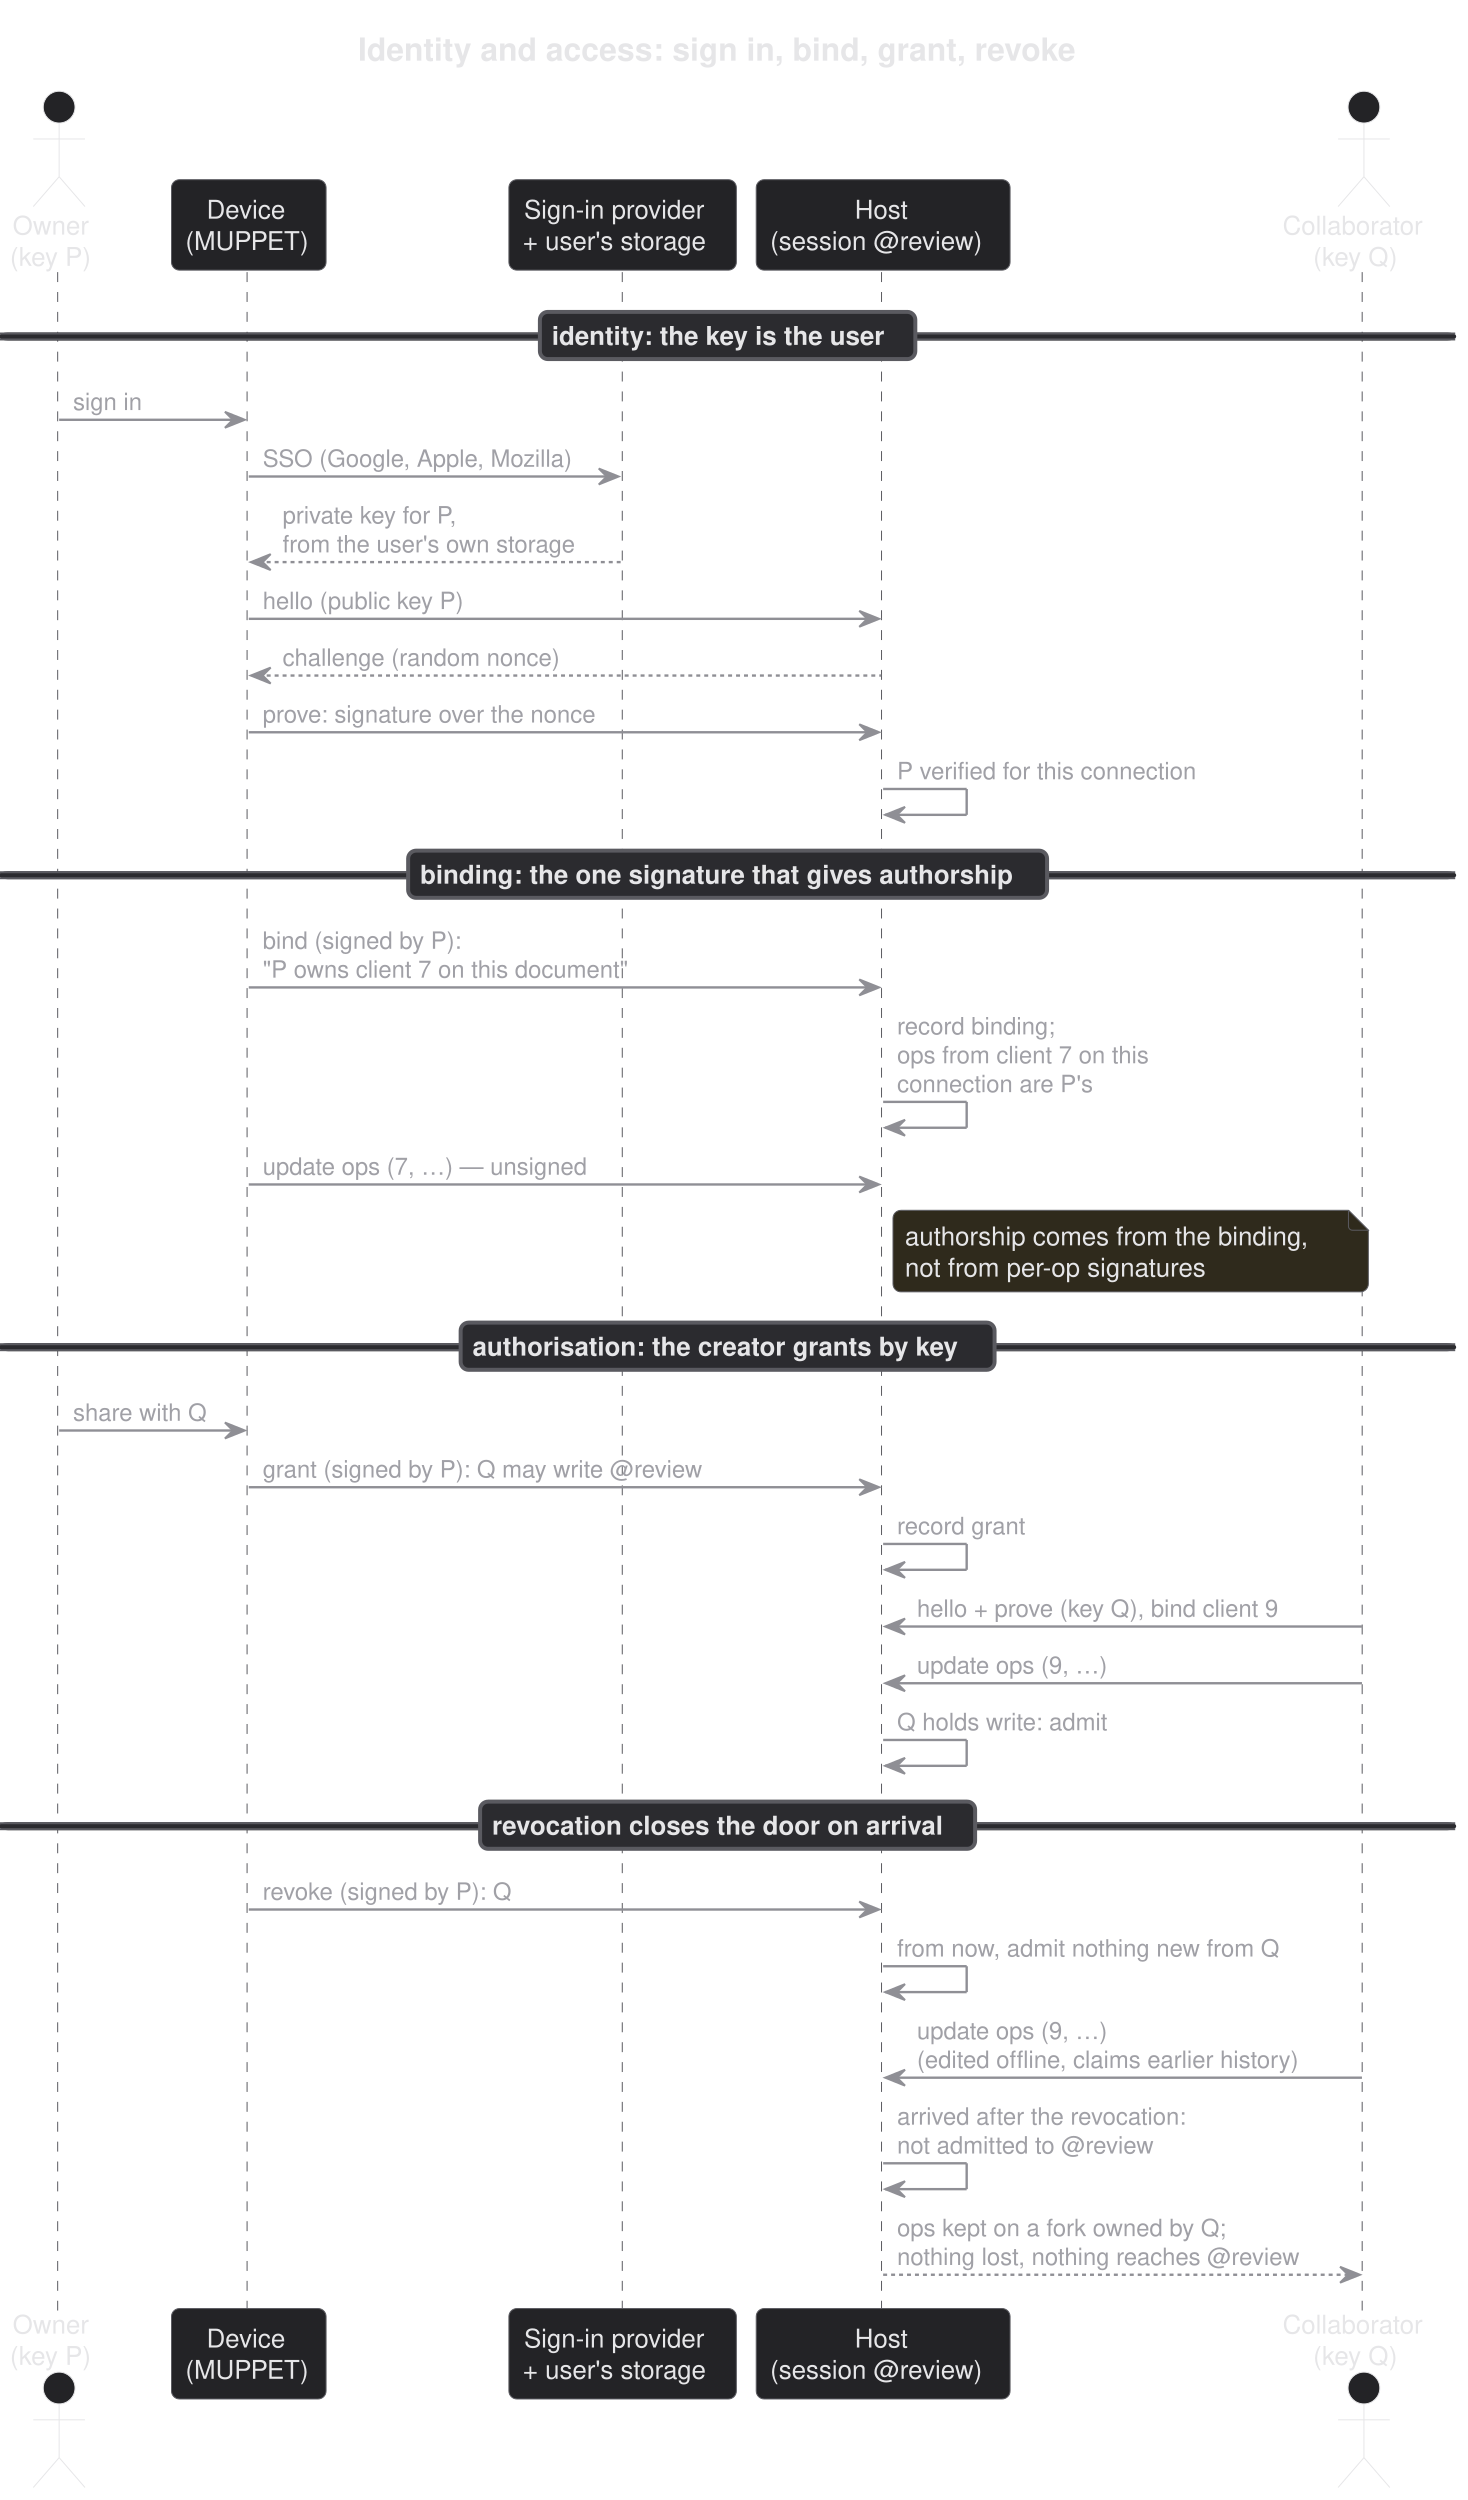
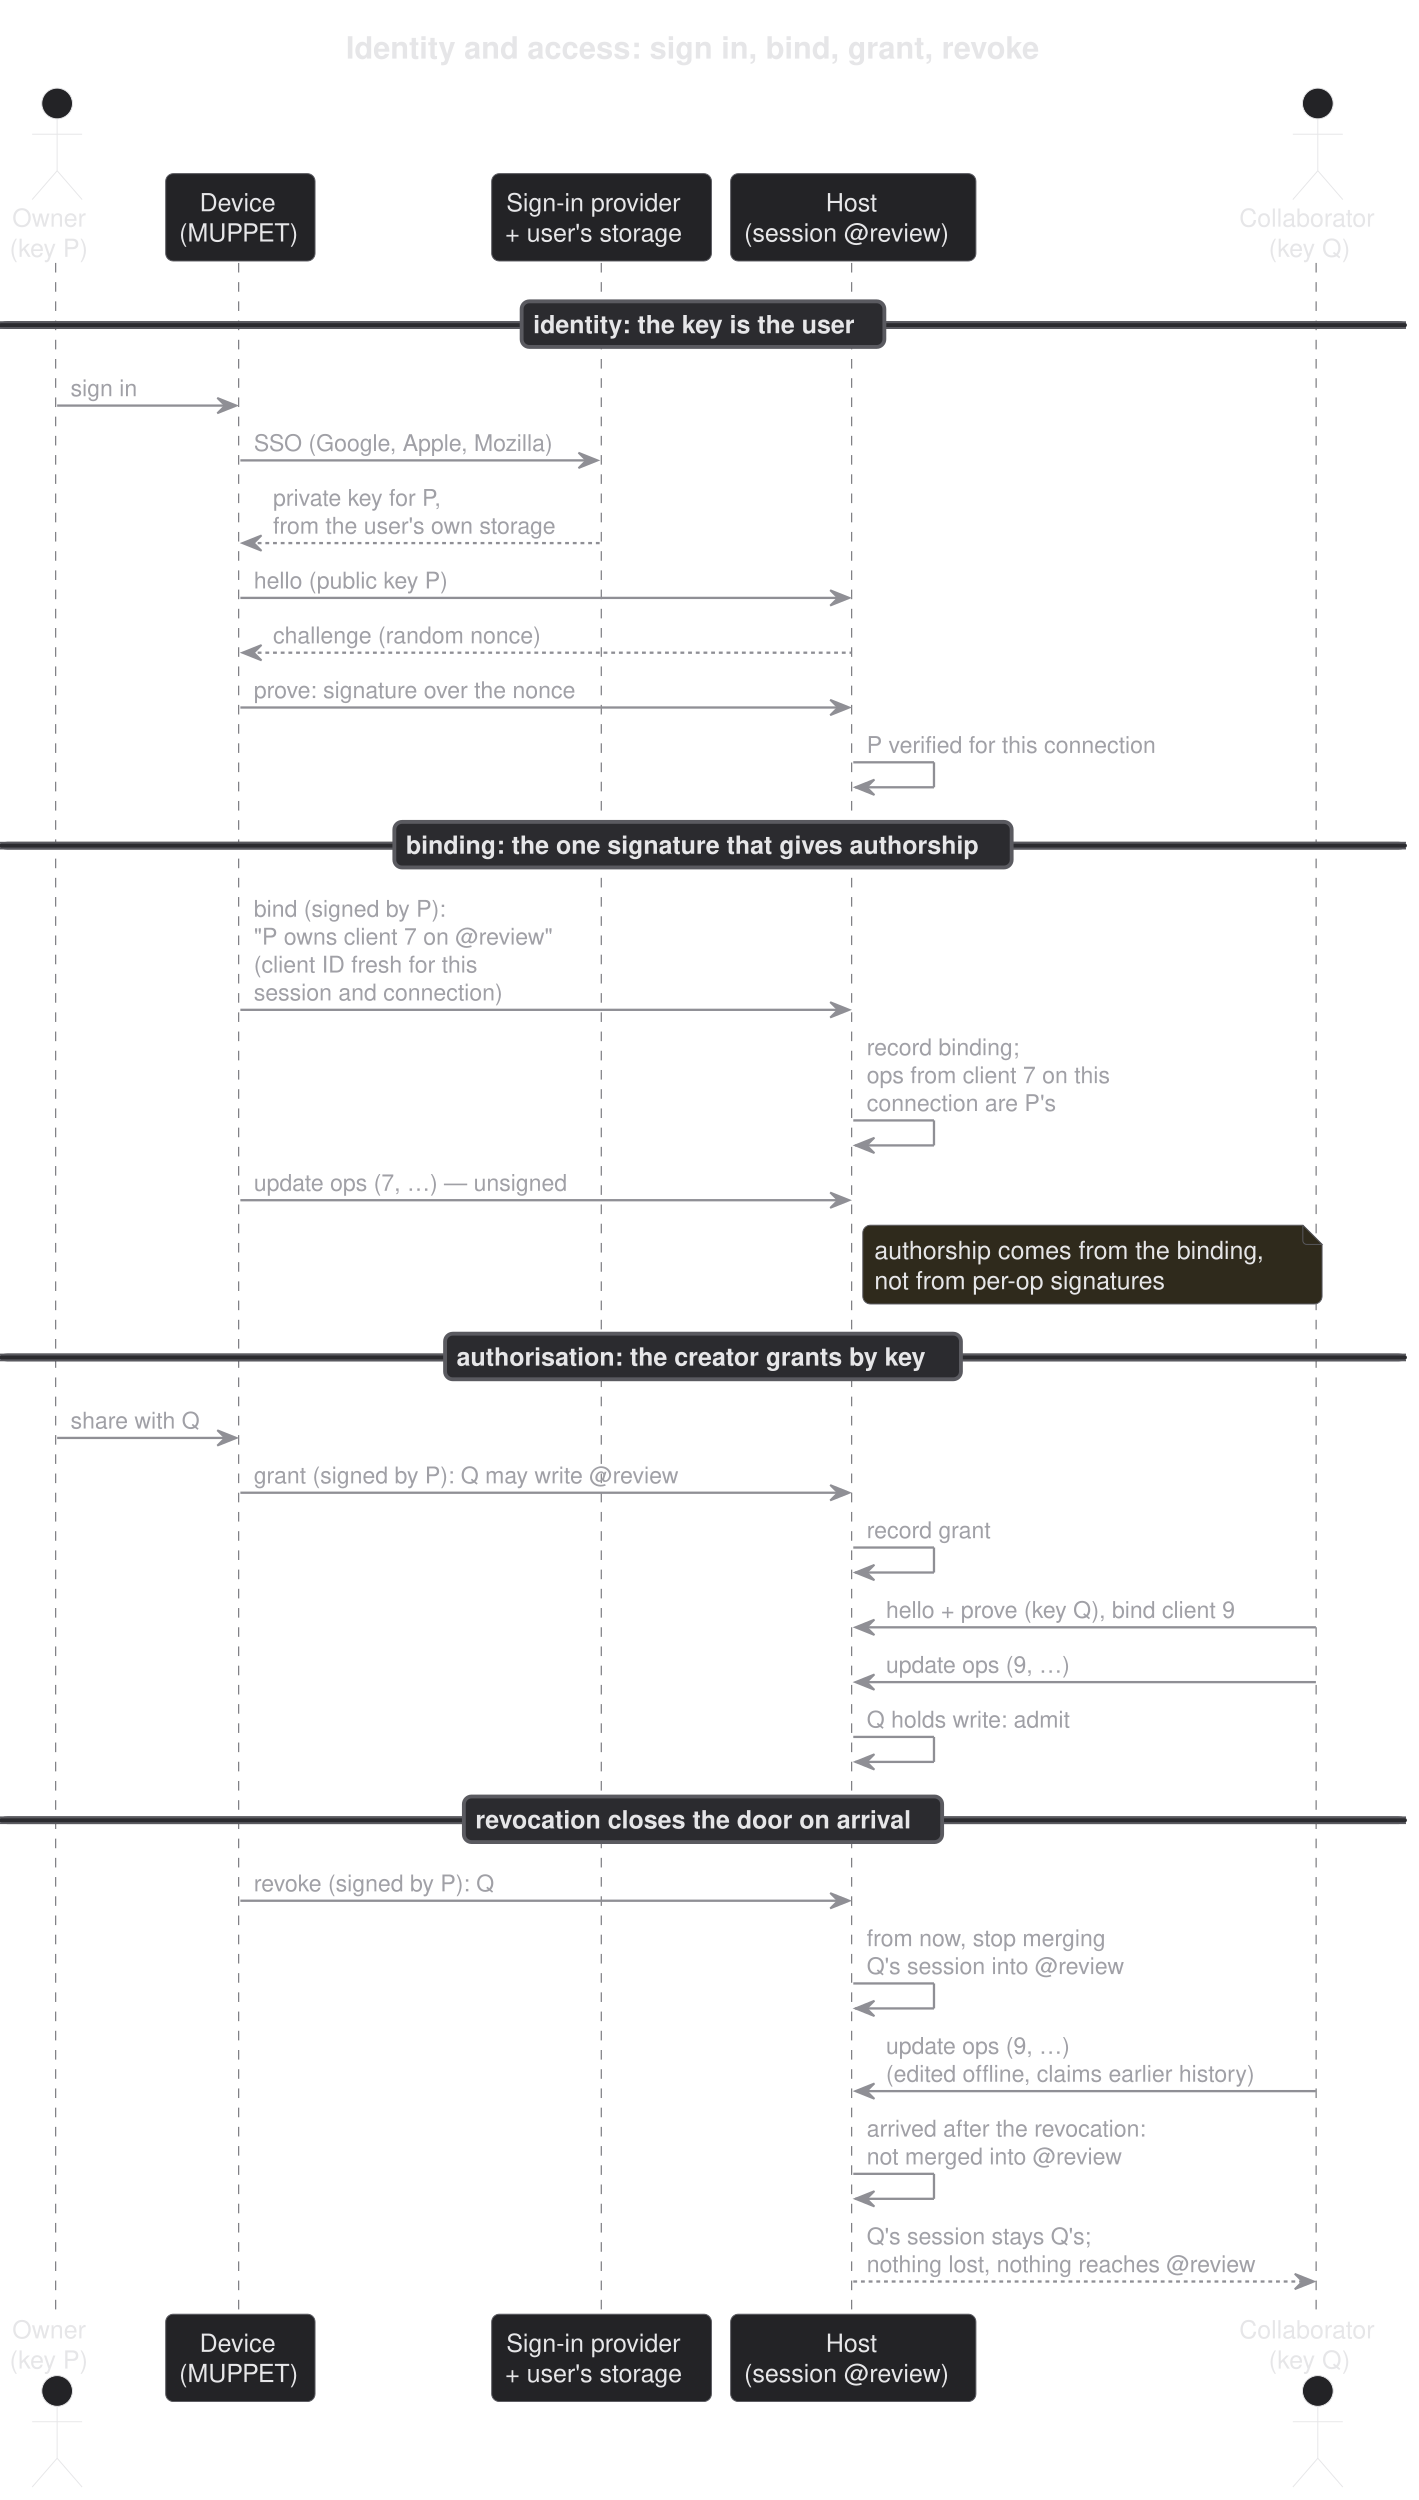
- <svg xmlns="http://www.w3.org/2000/svg" contentStyleType="text/css" data-diagram-type="SEQUENCE" height="1257px" preserveAspectRatio="none" style="width:738px;height:1257px;" version="1.1" viewBox="0 0 738 1257" width="738px" zoomAndPan="magnify">
+ <svg xmlns="http://www.w3.org/2000/svg" contentStyleType="text/css" data-diagram-type="SEQUENCE" height="1301px" preserveAspectRatio="none" style="width:738px;height:1301px;" version="1.1" viewBox="0 0 738 1301" width="738px" zoomAndPan="magnify">
  <defs />
  <g>
    <text fill="#E6E6E8" font-family="Helvetica" font-size="16" font-weight="bold" lengthAdjust="spacing" textLength="370.695" x="179.993" y="30.5">Identity and access: sign in, bind, grant, revoke</text>
    <g>
-       <rect fill="#000000" fill-opacity="0" height="1024.924" width="8" x="25.731" y="136.818" />
-       <line style="stroke:#5A5A60;stroke-width:0.5;stroke-dasharray:5,5;" x1="29" x2="29" y1="136.818" y2="1161.742" />
-     </g>
-     <g>
-       <rect fill="#000000" fill-opacity="0" height="1024.924" width="8" x="121.087" y="136.818" />
-       <line style="stroke:#5A5A60;stroke-width:0.5;stroke-dasharray:5,5;" x1="124.231" x2="124.231" y1="136.818" y2="1161.742" />
-     </g>
-     <g>
-       <rect fill="#000000" fill-opacity="0" height="1024.924" width="8" x="309.055" y="136.818" />
-       <line style="stroke:#5A5A60;stroke-width:0.5;stroke-dasharray:5,5;" x1="312.88" x2="312.88" y1="136.818" y2="1161.742" />
-     </g>
-     <g>
-       <rect fill="#000000" fill-opacity="0" height="1024.924" width="8" x="440.045" y="136.818" />
-       <line style="stroke:#5A5A60;stroke-width:0.5;stroke-dasharray:5,5;" x1="443.231" x2="443.231" y1="136.818" y2="1161.742" />
-     </g>
-     <g>
-       <rect fill="#000000" fill-opacity="0" height="1024.924" width="8" x="681.791" y="136.818" />
-       <line style="stroke:#5A5A60;stroke-width:0.5;stroke-dasharray:5,5;" x1="684.902" x2="684.902" y1="136.818" y2="1161.742" />
+       <rect fill="#000000" fill-opacity="0" height="1068.482" width="8" x="25.731" y="136.818" />
+       <line style="stroke:#5A5A60;stroke-width:0.5;stroke-dasharray:5,5;" x1="29" x2="29" y1="136.818" y2="1205.301" />
+     </g>
+     <g>
+       <rect fill="#000000" fill-opacity="0" height="1068.482" width="8" x="121.087" y="136.818" />
+       <line style="stroke:#5A5A60;stroke-width:0.5;stroke-dasharray:5,5;" x1="124.231" x2="124.231" y1="136.818" y2="1205.301" />
+     </g>
+     <g>
+       <rect fill="#000000" fill-opacity="0" height="1068.482" width="8" x="309.055" y="136.818" />
+       <line style="stroke:#5A5A60;stroke-width:0.5;stroke-dasharray:5,5;" x1="312.88" x2="312.88" y1="136.818" y2="1205.301" />
+     </g>
+     <g>
+       <rect fill="#000000" fill-opacity="0" height="1068.482" width="8" x="440.045" y="136.818" />
+       <line style="stroke:#5A5A60;stroke-width:0.5;stroke-dasharray:5,5;" x1="443.231" x2="443.231" y1="136.818" y2="1205.301" />
+     </g>
+     <g>
+       <rect fill="#000000" fill-opacity="0" height="1068.482" width="8" x="681.791" y="136.818" />
+       <line style="stroke:#5A5A60;stroke-width:0.5;stroke-dasharray:5,5;" x1="684.902" x2="684.902" y1="136.818" y2="1205.301" />
    </g>
    <g class="participant participant-head" data-participant="o">
      <text fill="#E6E6E8" font-family="Helvetica" font-size="13" lengthAdjust="spacing" textLength="40.733" x="6.365" y="117.953">Owner</text>
      <text fill="#E6E6E8" font-family="Helvetica" font-size="13" lengthAdjust="spacing" textLength="43.462" x="5" y="133.683">(key P)</text>
      <ellipse cx="29.731" cy="53.859" fill="#232326" rx="8" ry="8" style="stroke:#E6E6E8;stroke-width:0.5;" />
      <path d="M29.731,61.859 L29.731,88.859 M16.731,69.859 L42.731,69.859 M29.731,88.859 L16.731,103.859 M29.731,88.859 L42.731,103.859" fill="none" style="stroke:#E6E6E8;stroke-width:0.5;" />
    </g>
    <g class="participant participant-tail" data-participant="o">
-       <text fill="#E6E6E8" font-family="Helvetica" font-size="13" lengthAdjust="spacing" textLength="40.733" x="6.365" y="1173.336">Owner</text>
-       <text fill="#E6E6E8" font-family="Helvetica" font-size="13" lengthAdjust="spacing" textLength="43.462" x="5" y="1189.065">(key P)</text>
-       <ellipse cx="29.731" cy="1200.701" fill="#232326" rx="8" ry="8" style="stroke:#E6E6E8;stroke-width:0.5;" />
-       <path d="M29.731,1208.701 L29.731,1235.701 M16.731,1216.701 L42.731,1216.701 M29.731,1235.701 L16.731,1250.701 M29.731,1235.701 L42.731,1250.701" fill="none" style="stroke:#E6E6E8;stroke-width:0.5;" />
+       <text fill="#E6E6E8" font-family="Helvetica" font-size="13" lengthAdjust="spacing" textLength="40.733" x="6.365" y="1216.895">Owner</text>
+       <text fill="#E6E6E8" font-family="Helvetica" font-size="13" lengthAdjust="spacing" textLength="43.462" x="5" y="1232.624">(key P)</text>
+       <ellipse cx="29.731" cy="1244.26" fill="#232326" rx="8" ry="8" style="stroke:#E6E6E8;stroke-width:0.5;" />
+       <path d="M29.731,1252.26 L29.731,1279.26 M16.731,1260.26 L42.731,1260.26 M29.731,1279.26 L16.731,1294.26 M29.731,1279.26 L42.731,1294.26" fill="none" style="stroke:#E6E6E8;stroke-width:0.5;" />
    </g>
    <g class="participant participant-head" data-participant="d">
      <rect fill="#232326" height="45.459" rx="4" ry="4" style="stroke:#5A5A60;stroke-width:0.5;" width="77.711" x="86.231" y="90.359" />
      <text fill="#E6E6E8" font-family="Helvetica" font-size="13" lengthAdjust="spacing" textLength="42.421" x="103.876" y="109.953">Device</text>
      <text fill="#E6E6E8" font-family="Helvetica" font-size="13" lengthAdjust="spacing" textLength="63.711" x="93.231" y="125.683">(MUPPET)</text>
    </g>
    <g class="participant participant-tail" data-participant="d">
-       <rect fill="#232326" height="45.459" rx="4" ry="4" style="stroke:#5A5A60;stroke-width:0.5;" width="77.711" x="86.231" y="1160.742" />
-       <text fill="#E6E6E8" font-family="Helvetica" font-size="13" lengthAdjust="spacing" textLength="42.421" x="103.876" y="1180.336">Device</text>
-       <text fill="#E6E6E8" font-family="Helvetica" font-size="13" lengthAdjust="spacing" textLength="63.711" x="93.231" y="1196.065">(MUPPET)</text>
+       <rect fill="#232326" height="45.459" rx="4" ry="4" style="stroke:#5A5A60;stroke-width:0.5;" width="77.711" x="86.231" y="1204.301" />
+       <text fill="#E6E6E8" font-family="Helvetica" font-size="13" lengthAdjust="spacing" textLength="42.421" x="103.876" y="1223.895">Device</text>
+       <text fill="#E6E6E8" font-family="Helvetica" font-size="13" lengthAdjust="spacing" textLength="63.711" x="93.231" y="1239.624">(MUPPET)</text>
    </g>
    <g class="participant participant-head" data-participant="sso">
      <rect fill="#232326" height="45.459" rx="4" ry="4" style="stroke:#5A5A60;stroke-width:0.5;" width="114.35" x="255.88" y="90.359" />
      <text fill="#E6E6E8" font-family="Helvetica" font-size="13" lengthAdjust="spacing" textLength="99.144" x="263.483" y="109.953">Sign-in provider</text>
      <text fill="#E6E6E8" font-family="Helvetica" font-size="13" lengthAdjust="spacing" textLength="100.35" x="262.88" y="125.683">+ user's storage</text>
    </g>
    <g class="participant participant-tail" data-participant="sso">
-       <rect fill="#232326" height="45.459" rx="4" ry="4" style="stroke:#5A5A60;stroke-width:0.5;" width="114.35" x="255.88" y="1160.742" />
-       <text fill="#E6E6E8" font-family="Helvetica" font-size="13" lengthAdjust="spacing" textLength="99.144" x="263.483" y="1180.336">Sign-in provider</text>
-       <text fill="#E6E6E8" font-family="Helvetica" font-size="13" lengthAdjust="spacing" textLength="100.35" x="262.88" y="1196.065">+ user's storage</text>
+       <rect fill="#232326" height="45.459" rx="4" ry="4" style="stroke:#5A5A60;stroke-width:0.5;" width="114.35" x="255.88" y="1204.301" />
+       <text fill="#E6E6E8" font-family="Helvetica" font-size="13" lengthAdjust="spacing" textLength="99.144" x="263.483" y="1223.895">Sign-in provider</text>
+       <text fill="#E6E6E8" font-family="Helvetica" font-size="13" lengthAdjust="spacing" textLength="100.35" x="262.88" y="1239.624">+ user's storage</text>
    </g>
    <g class="participant participant-head" data-participant="t">
      <rect fill="#232326" height="45.459" rx="4" ry="4" style="stroke:#5A5A60;stroke-width:0.5;" width="127.629" x="380.231" y="90.359" />
      <text fill="#E6E6E8" font-family="Helvetica" font-size="13" lengthAdjust="spacing" textLength="28.571" x="429.76" y="109.953">Host</text>
      <text fill="#E6E6E8" font-family="Helvetica" font-size="13" lengthAdjust="spacing" textLength="113.629" x="387.231" y="125.683">(session @review)</text>
    </g>
    <g class="participant participant-tail" data-participant="t">
-       <rect fill="#232326" height="45.459" rx="4" ry="4" style="stroke:#5A5A60;stroke-width:0.5;" width="127.629" x="380.231" y="1160.742" />
-       <text fill="#E6E6E8" font-family="Helvetica" font-size="13" lengthAdjust="spacing" textLength="28.571" x="429.76" y="1180.336">Host</text>
-       <text fill="#E6E6E8" font-family="Helvetica" font-size="13" lengthAdjust="spacing" textLength="113.629" x="387.231" y="1196.065">(session @review)</text>
+       <rect fill="#232326" height="45.459" rx="4" ry="4" style="stroke:#5A5A60;stroke-width:0.5;" width="127.629" x="380.231" y="1204.301" />
+       <text fill="#E6E6E8" font-family="Helvetica" font-size="13" lengthAdjust="spacing" textLength="28.571" x="429.76" y="1223.895">Host</text>
+       <text fill="#E6E6E8" font-family="Helvetica" font-size="13" lengthAdjust="spacing" textLength="113.629" x="387.231" y="1239.624">(session @review)</text>
    </g>
    <g class="participant participant-head" data-participant="q">
      <text fill="#E6E6E8" font-family="Helvetica" font-size="13" lengthAdjust="spacing" textLength="75.778" x="644.902" y="117.953">Collaborator</text>
      <text fill="#E6E6E8" font-family="Helvetica" font-size="13" lengthAdjust="spacing" textLength="45.1" x="660.241" y="133.683">(key Q)</text>
      <ellipse cx="685.791" cy="53.859" fill="#232326" rx="8" ry="8" style="stroke:#E6E6E8;stroke-width:0.5;" />
      <path d="M685.791,61.859 L685.791,88.859 M672.791,69.859 L698.791,69.859 M685.791,88.859 L672.791,103.859 M685.791,88.859 L698.791,103.859" fill="none" style="stroke:#E6E6E8;stroke-width:0.5;" />
    </g>
    <g class="participant participant-tail" data-participant="q">
-       <text fill="#E6E6E8" font-family="Helvetica" font-size="13" lengthAdjust="spacing" textLength="75.778" x="644.902" y="1173.336">Collaborator</text>
-       <text fill="#E6E6E8" font-family="Helvetica" font-size="13" lengthAdjust="spacing" textLength="45.1" x="660.241" y="1189.065">(key Q)</text>
-       <ellipse cx="685.791" cy="1200.701" fill="#232326" rx="8" ry="8" style="stroke:#E6E6E8;stroke-width:0.5;" />
-       <path d="M685.791,1208.701 L685.791,1235.701 M672.791,1216.701 L698.791,1216.701 M685.791,1235.701 L672.791,1250.701 M685.791,1235.701 L698.791,1250.701" fill="none" style="stroke:#E6E6E8;stroke-width:0.5;" />
+       <text fill="#E6E6E8" font-family="Helvetica" font-size="13" lengthAdjust="spacing" textLength="75.778" x="644.902" y="1216.895">Collaborator</text>
+       <text fill="#E6E6E8" font-family="Helvetica" font-size="13" lengthAdjust="spacing" textLength="45.1" x="660.241" y="1232.624">(key Q)</text>
+       <ellipse cx="685.791" cy="1244.26" fill="#232326" rx="8" ry="8" style="stroke:#E6E6E8;stroke-width:0.5;" />
+       <path d="M685.791,1252.26 L685.791,1279.26 M672.791,1260.26 L698.791,1260.26 M685.791,1279.26 L672.791,1294.26 M685.791,1279.26 L698.791,1294.26" fill="none" style="stroke:#E6E6E8;stroke-width:0.5;" />
    </g>
    <rect fill="#2B2B2F" height="3" rx="4" ry="4" style="stroke:#2B2B2F;stroke-width:1;" width="731.68" x="0" y="167.683" />
    <line style="stroke:#5A5A60;stroke-width:1;" x1="0" x2="731.68" y1="167.683" y2="167.683" />
    <line style="stroke:#5A5A60;stroke-width:1;" x1="0" x2="731.68" y1="170.683" y2="170.683" />
    <rect fill="#2B2B2F" height="23.73" rx="4" ry="4" style="stroke:#5A5A60;stroke-width:2;" width="188.764" x="271.458" y="156.818" />
    <text fill="#E6E6E8" font-family="Helvetica" font-size="13" font-weight="bold" lengthAdjust="spacing" textLength="171.685" x="277.458" y="173.412">identity: the key is the user</text>
    <g class="message" data-participant-1="o" data-participant-2="d">
      <polygon fill="#8F8F95" points="113.087,207.067,123.087,211.067,113.087,215.067,117.087,211.067" style="stroke:#8F8F95;stroke-width:1;" />
      <line style="stroke:#8F8F95;stroke-width:1.2;" x1="29.731" x2="119.087" y1="211.067" y2="211.067" />
      <text fill="#A0A0A6" font-family="Helvetica" font-size="12" lengthAdjust="spacing" textLength="37.06" x="36.731" y="206.173">sign in</text>
    </g>
    <g class="message" data-participant-1="d" data-participant-2="sso">
      <polygon fill="#8F8F95" points="301.055,235.587,311.055,239.587,301.055,243.587,305.055,239.587" style="stroke:#8F8F95;stroke-width:1;" />
      <line style="stroke:#8F8F95;stroke-width:1.2;" x1="125.087" x2="307.055" y1="239.587" y2="239.587" />
      <text fill="#A0A0A6" font-family="Helvetica" font-size="12" lengthAdjust="spacing" textLength="163.969" x="132.087" y="234.692">SSO (Google, Apple, Mozilla)</text>
    </g>
    <g class="message" data-participant-1="sso" data-participant-2="d">
      <polygon fill="#8F8F95" points="136.087,278.626,126.087,282.626,136.087,286.626,132.087,282.626" style="stroke:#8F8F95;stroke-width:1;" />
      <line style="stroke:#8F8F95;stroke-width:1.2;stroke-dasharray:2,2;" x1="130.087" x2="312.055" y1="282.626" y2="282.626" />
      <text fill="#A0A0A6" font-family="Helvetica" font-size="12" lengthAdjust="spacing" textLength="96.902" x="142.087" y="263.212">private key for P,</text>
      <text fill="#A0A0A6" font-family="Helvetica" font-size="12" lengthAdjust="spacing" textLength="160.231" x="142.087" y="277.731">from the user's own storage</text>
    </g>
    <g class="message" data-participant-1="d" data-participant-2="t">
      <polygon fill="#8F8F95" points="432.045,307.146,442.045,311.146,432.045,315.146,436.045,311.146" style="stroke:#8F8F95;stroke-width:1;" />
      <line style="stroke:#8F8F95;stroke-width:1.2;" x1="125.087" x2="438.045" y1="311.146" y2="311.146" />
      <text fill="#A0A0A6" font-family="Helvetica" font-size="12" lengthAdjust="spacing" textLength="108.428" x="132.087" y="306.251">hello (public key P)</text>
    </g>
    <g class="message" data-participant-1="t" data-participant-2="d">
      <polygon fill="#8F8F95" points="136.087,335.665,126.087,339.665,136.087,343.665,132.087,339.665" style="stroke:#8F8F95;stroke-width:1;" />
      <line style="stroke:#8F8F95;stroke-width:1.2;stroke-dasharray:2,2;" x1="130.087" x2="443.045" y1="339.665" y2="339.665" />
      <text fill="#A0A0A6" font-family="Helvetica" font-size="12" lengthAdjust="spacing" textLength="149.074" x="142.087" y="334.771">challenge (random nonce)</text>
    </g>
    <g class="message" data-participant-1="d" data-participant-2="t">
      <polygon fill="#8F8F95" points="432.045,364.185,442.045,368.185,432.045,372.185,436.045,368.185" style="stroke:#8F8F95;stroke-width:1;" />
      <line style="stroke:#8F8F95;stroke-width:1.2;" x1="125.087" x2="438.045" y1="368.185" y2="368.185" />
      <text fill="#A0A0A6" font-family="Helvetica" font-size="12" lengthAdjust="spacing" textLength="181.418" x="132.087" y="363.29">prove: signature over the nonce</text>
    </g>
    <g class="message" data-participant-1="t" data-participant-2="t">
      <line style="stroke:#8F8F95;stroke-width:1.2;" x1="444.045" x2="486.045" y1="396.704" y2="396.704" />
      <line style="stroke:#8F8F95;stroke-width:1.2;" x1="486.045" x2="486.045" y1="396.704" y2="409.704" />
      <line style="stroke:#8F8F95;stroke-width:1.2;" x1="445.045" x2="486.045" y1="409.704" y2="409.704" />
      <polygon fill="#8F8F95" points="455.045,405.704,445.045,409.704,455.045,413.704,451.045,409.704" style="stroke:#8F8F95;stroke-width:1;" />
      <text fill="#A0A0A6" font-family="Helvetica" font-size="12" lengthAdjust="spacing" textLength="163.635" x="451.045" y="391.81">P verified for this connection</text>
    </g>
    <rect fill="#2B2B2F" height="3" rx="4" ry="4" style="stroke:#2B2B2F;stroke-width:1;" width="731.68" x="0" y="438.569" />
    <line style="stroke:#5A5A60;stroke-width:1;" x1="0" x2="731.68" y1="438.569" y2="438.569" />
    <line style="stroke:#5A5A60;stroke-width:1;" x1="0" x2="731.68" y1="441.569" y2="441.569" />
    <rect fill="#2B2B2F" height="23.73" rx="4" ry="4" style="stroke:#5A5A60;stroke-width:2;" width="321.258" x="205.211" y="427.704" />
    <text fill="#E6E6E8" font-family="Helvetica" font-size="13" font-weight="bold" lengthAdjust="spacing" textLength="304.18" x="211.211" y="444.298">binding: the one signature that gives authorship</text>
    <g class="message" data-participant-1="d" data-participant-2="t">
-       <polygon fill="#8F8F95" points="432.045,492.473,442.045,496.473,432.045,500.473,436.045,496.473" style="stroke:#8F8F95;stroke-width:1;" />
-       <line style="stroke:#8F8F95;stroke-width:1.2;" x1="125.087" x2="438.045" y1="496.473" y2="496.473" />
+       <polygon fill="#8F8F95" points="432.045,521.512,442.045,525.512,432.045,529.512,436.045,525.512" style="stroke:#8F8F95;stroke-width:1;" />
+       <line style="stroke:#8F8F95;stroke-width:1.2;" x1="125.087" x2="438.045" y1="525.512" y2="525.512" />
      <text fill="#A0A0A6" font-family="Helvetica" font-size="12" lengthAdjust="spacing" textLength="106.816" x="132.087" y="477.059">bind (signed by P):</text>
-       <text fill="#A0A0A6" font-family="Helvetica" font-size="12" lengthAdjust="spacing" textLength="198.568" x="132.087" y="491.578">"P owns client 7 on this document"</text>
-     </g>
-     <g class="message" data-participant-1="t" data-participant-2="t">
-       <line style="stroke:#8F8F95;stroke-width:1.2;" x1="444.045" x2="486.045" y1="554.031" y2="554.031" />
-       <line style="stroke:#8F8F95;stroke-width:1.2;" x1="486.045" x2="486.045" y1="554.031" y2="567.031" />
-       <line style="stroke:#8F8F95;stroke-width:1.2;" x1="445.045" x2="486.045" y1="567.031" y2="567.031" />
-       <polygon fill="#8F8F95" points="455.045,563.031,445.045,567.031,455.045,571.031,451.045,567.031" style="stroke:#8F8F95;stroke-width:1;" />
-       <text fill="#A0A0A6" font-family="Helvetica" font-size="12" lengthAdjust="spacing" textLength="86.473" x="451.045" y="520.098">record binding;</text>
-       <text fill="#A0A0A6" font-family="Helvetica" font-size="12" lengthAdjust="spacing" textLength="136.435" x="451.045" y="534.617">ops from client 7 on this</text>
-       <text fill="#A0A0A6" font-family="Helvetica" font-size="12" lengthAdjust="spacing" textLength="105.797" x="451.045" y="549.137">connection are P's</text>
-     </g>
-     <g class="message" data-participant-1="d" data-participant-2="t">
-       <polygon fill="#8F8F95" points="432.045,591.551,442.045,595.551,432.045,599.551,436.045,595.551" style="stroke:#8F8F95;stroke-width:1;" />
-       <line style="stroke:#8F8F95;stroke-width:1.2;" x1="125.087" x2="438.045" y1="595.551" y2="595.551" />
-       <text fill="#A0A0A6" font-family="Helvetica" font-size="12" lengthAdjust="spacing" textLength="170.795" x="132.087" y="590.656">update ops (7, …) — unsigned</text>
-     </g>
-     <path d="M449,612.551 L449,645.551 A4,4 0 0 0 453,649.551 L684,649.551 A4,4 0 0 0 688,645.551 L688,618.551 L678,608.551 L453,608.551 A4,4 0 0 0 449,612.551" fill="#2F2A1C" style="stroke:#5A5A60;stroke-width:0.5;" />
-     <path d="M678,608.551 L678,616.551 A2,2 0 0 0 680,618.551 L688,618.551 L678,608.551" fill="#2F2A1C" style="stroke:#5A5A60;stroke-width:0.5;" />
-     <text fill="#E6E6E8" font-family="Helvetica" font-size="13" lengthAdjust="spacing" textLength="218.651" x="455" y="626.144">authorship comes from the binding,</text>
-     <text fill="#E6E6E8" font-family="Helvetica" font-size="13" lengthAdjust="spacing" textLength="165.991" x="455" y="641.874">not from per-op signatures</text>
-     <rect fill="#2B2B2F" height="3" rx="4" ry="4" style="stroke:#2B2B2F;stroke-width:1;" width="731.68" x="0" y="675.875" />
-     <line style="stroke:#5A5A60;stroke-width:1;" x1="0" x2="731.68" y1="675.875" y2="675.875" />
-     <line style="stroke:#5A5A60;stroke-width:1;" x1="0" x2="731.68" y1="678.875" y2="678.875" />
-     <rect fill="#2B2B2F" height="23.73" rx="4" ry="4" style="stroke:#5A5A60;stroke-width:2;" width="268.459" x="231.611" y="665.01" />
-     <text fill="#E6E6E8" font-family="Helvetica" font-size="13" font-weight="bold" lengthAdjust="spacing" textLength="251.38" x="237.611" y="681.604">authorisation: the creator grants by key</text>
+       <text fill="#A0A0A6" font-family="Helvetica" font-size="12" lengthAdjust="spacing" textLength="167.484" x="132.087" y="491.578">"P owns client 7 on @review"</text>
+       <text fill="#A0A0A6" font-family="Helvetica" font-size="12" lengthAdjust="spacing" textLength="126.24" x="132.087" y="506.098">(client ID fresh for this</text>
+       <text fill="#A0A0A6" font-family="Helvetica" font-size="12" lengthAdjust="spacing" textLength="138.691" x="132.087" y="520.617">session and connection)</text>
+     </g>
+     <g class="message" data-participant-1="t" data-participant-2="t">
+       <line style="stroke:#8F8F95;stroke-width:1.2;" x1="444.045" x2="486.045" y1="583.07" y2="583.07" />
+       <line style="stroke:#8F8F95;stroke-width:1.2;" x1="486.045" x2="486.045" y1="583.07" y2="596.07" />
+       <line style="stroke:#8F8F95;stroke-width:1.2;" x1="445.045" x2="486.045" y1="596.07" y2="596.07" />
+       <polygon fill="#8F8F95" points="455.045,592.07,445.045,596.07,455.045,600.07,451.045,596.07" style="stroke:#8F8F95;stroke-width:1;" />
+       <text fill="#A0A0A6" font-family="Helvetica" font-size="12" lengthAdjust="spacing" textLength="86.473" x="451.045" y="549.137">record binding;</text>
+       <text fill="#A0A0A6" font-family="Helvetica" font-size="12" lengthAdjust="spacing" textLength="136.435" x="451.045" y="563.656">ops from client 7 on this</text>
+       <text fill="#A0A0A6" font-family="Helvetica" font-size="12" lengthAdjust="spacing" textLength="105.797" x="451.045" y="578.176">connection are P's</text>
+     </g>
+     <g class="message" data-participant-1="d" data-participant-2="t">
+       <polygon fill="#8F8F95" points="432.045,620.59,442.045,624.59,432.045,628.59,436.045,624.59" style="stroke:#8F8F95;stroke-width:1;" />
+       <line style="stroke:#8F8F95;stroke-width:1.2;" x1="125.087" x2="438.045" y1="624.59" y2="624.59" />
+       <text fill="#A0A0A6" font-family="Helvetica" font-size="12" lengthAdjust="spacing" textLength="170.795" x="132.087" y="619.695">update ops (7, …) — unsigned</text>
+     </g>
+     <path d="M449,641.59 L449,674.59 A4,4 0 0 0 453,678.59 L684,678.59 A4,4 0 0 0 688,674.59 L688,647.59 L678,637.59 L453,637.59 A4,4 0 0 0 449,641.59" fill="#2F2A1C" style="stroke:#5A5A60;stroke-width:0.5;" />
+     <path d="M678,637.59 L678,645.59 A2,2 0 0 0 680,647.59 L688,647.59 L678,637.59" fill="#2F2A1C" style="stroke:#5A5A60;stroke-width:0.5;" />
+     <text fill="#E6E6E8" font-family="Helvetica" font-size="13" lengthAdjust="spacing" textLength="218.651" x="455" y="655.184">authorship comes from the binding,</text>
+     <text fill="#E6E6E8" font-family="Helvetica" font-size="13" lengthAdjust="spacing" textLength="165.991" x="455" y="670.913">not from per-op signatures</text>
+     <rect fill="#2B2B2F" height="3" rx="4" ry="4" style="stroke:#2B2B2F;stroke-width:1;" width="731.68" x="0" y="704.914" />
+     <line style="stroke:#5A5A60;stroke-width:1;" x1="0" x2="731.68" y1="704.914" y2="704.914" />
+     <line style="stroke:#5A5A60;stroke-width:1;" x1="0" x2="731.68" y1="707.914" y2="707.914" />
+     <rect fill="#2B2B2F" height="23.73" rx="4" ry="4" style="stroke:#5A5A60;stroke-width:2;" width="268.459" x="231.611" y="694.049" />
+     <text fill="#E6E6E8" font-family="Helvetica" font-size="13" font-weight="bold" lengthAdjust="spacing" textLength="251.38" x="237.611" y="710.643">authorisation: the creator grants by key</text>
    <g class="message" data-participant-1="o" data-participant-2="d">
-       <polygon fill="#8F8F95" points="113.087,715.259,123.087,719.259,113.087,723.259,117.087,719.259" style="stroke:#8F8F95;stroke-width:1;" />
-       <line style="stroke:#8F8F95;stroke-width:1.2;" x1="29.731" x2="119.087" y1="719.259" y2="719.259" />
-       <text fill="#A0A0A6" font-family="Helvetica" font-size="12" lengthAdjust="spacing" textLength="71.356" x="36.731" y="714.364">share with Q</text>
-     </g>
-     <g class="message" data-participant-1="d" data-participant-2="t">
-       <polygon fill="#8F8F95" points="432.045,743.778,442.045,747.778,432.045,751.778,436.045,747.778" style="stroke:#8F8F95;stroke-width:1;" />
-       <line style="stroke:#8F8F95;stroke-width:1.2;" x1="125.087" x2="438.045" y1="747.778" y2="747.778" />
-       <text fill="#A0A0A6" font-family="Helvetica" font-size="12" lengthAdjust="spacing" textLength="236.162" x="132.087" y="742.884">grant (signed by P): Q may write @review</text>
-     </g>
-     <g class="message" data-participant-1="t" data-participant-2="t">
-       <line style="stroke:#8F8F95;stroke-width:1.2;" x1="444.045" x2="486.045" y1="776.298" y2="776.298" />
-       <line style="stroke:#8F8F95;stroke-width:1.2;" x1="486.045" x2="486.045" y1="776.298" y2="789.298" />
-       <line style="stroke:#8F8F95;stroke-width:1.2;" x1="445.045" x2="486.045" y1="789.298" y2="789.298" />
-       <polygon fill="#8F8F95" points="455.045,785.298,445.045,789.298,455.045,793.298,451.045,789.298" style="stroke:#8F8F95;stroke-width:1;" />
-       <text fill="#A0A0A6" font-family="Helvetica" font-size="12" lengthAdjust="spacing" textLength="70.436" x="451.045" y="771.403">record grant</text>
+       <polygon fill="#8F8F95" points="113.087,744.298,123.087,748.298,113.087,752.298,117.087,748.298" style="stroke:#8F8F95;stroke-width:1;" />
+       <line style="stroke:#8F8F95;stroke-width:1.2;" x1="29.731" x2="119.087" y1="748.298" y2="748.298" />
+       <text fill="#A0A0A6" font-family="Helvetica" font-size="12" lengthAdjust="spacing" textLength="71.356" x="36.731" y="743.403">share with Q</text>
+     </g>
+     <g class="message" data-participant-1="d" data-participant-2="t">
+       <polygon fill="#8F8F95" points="432.045,772.817,442.045,776.817,432.045,780.817,436.045,776.817" style="stroke:#8F8F95;stroke-width:1;" />
+       <line style="stroke:#8F8F95;stroke-width:1.2;" x1="125.087" x2="438.045" y1="776.817" y2="776.817" />
+       <text fill="#A0A0A6" font-family="Helvetica" font-size="12" lengthAdjust="spacing" textLength="236.162" x="132.087" y="771.923">grant (signed by P): Q may write @review</text>
+     </g>
+     <g class="message" data-participant-1="t" data-participant-2="t">
+       <line style="stroke:#8F8F95;stroke-width:1.2;" x1="444.045" x2="486.045" y1="805.337" y2="805.337" />
+       <line style="stroke:#8F8F95;stroke-width:1.2;" x1="486.045" x2="486.045" y1="805.337" y2="818.337" />
+       <line style="stroke:#8F8F95;stroke-width:1.2;" x1="445.045" x2="486.045" y1="818.337" y2="818.337" />
+       <polygon fill="#8F8F95" points="455.045,814.337,445.045,818.337,455.045,822.337,451.045,818.337" style="stroke:#8F8F95;stroke-width:1;" />
+       <text fill="#A0A0A6" font-family="Helvetica" font-size="12" lengthAdjust="spacing" textLength="70.436" x="451.045" y="800.442">record grant</text>
    </g>
    <g class="message" data-participant-1="q" data-participant-2="t">
-       <polygon fill="#8F8F95" points="455.045,813.817,445.045,817.817,455.045,821.817,451.045,817.817" style="stroke:#8F8F95;stroke-width:1;" />
-       <line style="stroke:#8F8F95;stroke-width:1.2;" x1="449.045" x2="684.791" y1="817.817" y2="817.817" />
-       <text fill="#A0A0A6" font-family="Helvetica" font-size="12" lengthAdjust="spacing" textLength="195.99" x="461.045" y="812.923">hello + prove (key Q), bind client 9</text>
+       <polygon fill="#8F8F95" points="455.045,842.856,445.045,846.856,455.045,850.856,451.045,846.856" style="stroke:#8F8F95;stroke-width:1;" />
+       <line style="stroke:#8F8F95;stroke-width:1.2;" x1="449.045" x2="684.791" y1="846.856" y2="846.856" />
+       <text fill="#A0A0A6" font-family="Helvetica" font-size="12" lengthAdjust="spacing" textLength="195.99" x="461.045" y="841.962">hello + prove (key Q), bind client 9</text>
    </g>
    <g class="message" data-participant-1="q" data-participant-2="t">
-       <polygon fill="#8F8F95" points="455.045,842.337,445.045,846.337,455.045,850.337,451.045,846.337" style="stroke:#8F8F95;stroke-width:1;" />
-       <line style="stroke:#8F8F95;stroke-width:1.2;" x1="449.045" x2="684.791" y1="846.337" y2="846.337" />
-       <text fill="#A0A0A6" font-family="Helvetica" font-size="12" lengthAdjust="spacing" textLength="100.477" x="461.045" y="841.442">update ops (9, …)</text>
-     </g>
-     <g class="message" data-participant-1="t" data-participant-2="t">
-       <line style="stroke:#8F8F95;stroke-width:1.2;" x1="444.045" x2="486.045" y1="874.856" y2="874.856" />
-       <line style="stroke:#8F8F95;stroke-width:1.2;" x1="486.045" x2="486.045" y1="874.856" y2="887.856" />
-       <line style="stroke:#8F8F95;stroke-width:1.2;" x1="445.045" x2="486.045" y1="887.856" y2="887.856" />
-       <polygon fill="#8F8F95" points="455.045,883.856,445.045,887.856,455.045,891.856,451.045,887.856" style="stroke:#8F8F95;stroke-width:1;" />
-       <text fill="#A0A0A6" font-family="Helvetica" font-size="12" lengthAdjust="spacing" textLength="113.232" x="451.045" y="869.962">Q holds write: admit</text>
-     </g>
-     <rect fill="#2B2B2F" height="3" rx="4" ry="4" style="stroke:#2B2B2F;stroke-width:1;" width="731.68" x="0" y="916.721" />
-     <line style="stroke:#5A5A60;stroke-width:1;" x1="0" x2="731.68" y1="916.721" y2="916.721" />
-     <line style="stroke:#5A5A60;stroke-width:1;" x1="0" x2="731.68" y1="919.721" y2="919.721" />
-     <rect fill="#2B2B2F" height="23.73" rx="4" ry="4" style="stroke:#5A5A60;stroke-width:2;" width="248.895" x="241.393" y="905.856" />
-     <text fill="#E6E6E8" font-family="Helvetica" font-size="13" font-weight="bold" lengthAdjust="spacing" textLength="231.816" x="247.393" y="922.45">revocation closes the door on arrival</text>
-     <g class="message" data-participant-1="d" data-participant-2="t">
-       <polygon fill="#8F8F95" points="432.045,956.106,442.045,960.106,432.045,964.106,436.045,960.106" style="stroke:#8F8F95;stroke-width:1;" />
-       <line style="stroke:#8F8F95;stroke-width:1.2;" x1="125.087" x2="438.045" y1="960.106" y2="960.106" />
-       <text fill="#A0A0A6" font-family="Helvetica" font-size="12" lengthAdjust="spacing" textLength="133.711" x="132.087" y="955.211">revoke (signed by P): Q</text>
-     </g>
-     <g class="message" data-participant-1="t" data-participant-2="t">
-       <line style="stroke:#8F8F95;stroke-width:1.2;" x1="444.045" x2="486.045" y1="988.625" y2="988.625" />
-       <line style="stroke:#8F8F95;stroke-width:1.2;" x1="486.045" x2="486.045" y1="988.625" y2="1001.625" />
-       <line style="stroke:#8F8F95;stroke-width:1.2;" x1="445.045" x2="486.045" y1="1001.625" y2="1001.625" />
-       <polygon fill="#8F8F95" points="455.045,997.625,445.045,1001.625,455.045,1005.625,451.045,1001.625" style="stroke:#8F8F95;stroke-width:1;" />
-       <text fill="#A0A0A6" font-family="Helvetica" font-size="12" lengthAdjust="spacing" textLength="208.318" x="451.045" y="983.731">from now, admit nothing new from Q</text>
+       <polygon fill="#8F8F95" points="455.045,871.376,445.045,875.376,455.045,879.376,451.045,875.376" style="stroke:#8F8F95;stroke-width:1;" />
+       <line style="stroke:#8F8F95;stroke-width:1.2;" x1="449.045" x2="684.791" y1="875.376" y2="875.376" />
+       <text fill="#A0A0A6" font-family="Helvetica" font-size="12" lengthAdjust="spacing" textLength="100.477" x="461.045" y="870.481">update ops (9, …)</text>
+     </g>
+     <g class="message" data-participant-1="t" data-participant-2="t">
+       <line style="stroke:#8F8F95;stroke-width:1.2;" x1="444.045" x2="486.045" y1="903.895" y2="903.895" />
+       <line style="stroke:#8F8F95;stroke-width:1.2;" x1="486.045" x2="486.045" y1="903.895" y2="916.895" />
+       <line style="stroke:#8F8F95;stroke-width:1.2;" x1="445.045" x2="486.045" y1="916.895" y2="916.895" />
+       <polygon fill="#8F8F95" points="455.045,912.895,445.045,916.895,455.045,920.895,451.045,916.895" style="stroke:#8F8F95;stroke-width:1;" />
+       <text fill="#A0A0A6" font-family="Helvetica" font-size="12" lengthAdjust="spacing" textLength="113.232" x="451.045" y="899.001">Q holds write: admit</text>
+     </g>
+     <rect fill="#2B2B2F" height="3" rx="4" ry="4" style="stroke:#2B2B2F;stroke-width:1;" width="731.68" x="0" y="945.76" />
+     <line style="stroke:#5A5A60;stroke-width:1;" x1="0" x2="731.68" y1="945.76" y2="945.76" />
+     <line style="stroke:#5A5A60;stroke-width:1;" x1="0" x2="731.68" y1="948.76" y2="948.76" />
+     <rect fill="#2B2B2F" height="23.73" rx="4" ry="4" style="stroke:#5A5A60;stroke-width:2;" width="248.895" x="241.393" y="934.895" />
+     <text fill="#E6E6E8" font-family="Helvetica" font-size="13" font-weight="bold" lengthAdjust="spacing" textLength="231.816" x="247.393" y="951.489">revocation closes the door on arrival</text>
+     <g class="message" data-participant-1="d" data-participant-2="t">
+       <polygon fill="#8F8F95" points="432.045,985.144,442.045,989.144,432.045,993.144,436.045,989.144" style="stroke:#8F8F95;stroke-width:1;" />
+       <line style="stroke:#8F8F95;stroke-width:1.2;" x1="125.087" x2="438.045" y1="989.144" y2="989.144" />
+       <text fill="#A0A0A6" font-family="Helvetica" font-size="12" lengthAdjust="spacing" textLength="133.711" x="132.087" y="984.25">revoke (signed by P): Q</text>
+     </g>
+     <g class="message" data-participant-1="t" data-participant-2="t">
+       <line style="stroke:#8F8F95;stroke-width:1.2;" x1="444.045" x2="486.045" y1="1032.184" y2="1032.184" />
+       <line style="stroke:#8F8F95;stroke-width:1.2;" x1="486.045" x2="486.045" y1="1032.184" y2="1045.184" />
+       <line style="stroke:#8F8F95;stroke-width:1.2;" x1="445.045" x2="486.045" y1="1045.184" y2="1045.184" />
+       <polygon fill="#8F8F95" points="455.045,1041.184,445.045,1045.184,455.045,1049.184,451.045,1045.184" style="stroke:#8F8F95;stroke-width:1;" />
+       <text fill="#A0A0A6" font-family="Helvetica" font-size="12" lengthAdjust="spacing" textLength="135.897" x="451.045" y="1012.769">from now, stop merging</text>
+       <text fill="#A0A0A6" font-family="Helvetica" font-size="12" lengthAdjust="spacing" textLength="143.109" x="451.045" y="1027.289">Q's session into @review</text>
    </g>
    <g class="message" data-participant-1="q" data-participant-2="t">
-       <polygon fill="#8F8F95" points="455.045,1040.664,445.045,1044.664,455.045,1048.664,451.045,1044.664" style="stroke:#8F8F95;stroke-width:1;" />
-       <line style="stroke:#8F8F95;stroke-width:1.2;" x1="449.045" x2="684.791" y1="1044.664" y2="1044.664" />
-       <text fill="#A0A0A6" font-family="Helvetica" font-size="12" lengthAdjust="spacing" textLength="100.477" x="461.045" y="1025.25">update ops (9, …)</text>
-       <text fill="#A0A0A6" font-family="Helvetica" font-size="12" lengthAdjust="spacing" textLength="207.756" x="461.045" y="1039.77">(edited offline, claims earlier history)</text>
-     </g>
-     <g class="message" data-participant-1="t" data-participant-2="t">
-       <line style="stroke:#8F8F95;stroke-width:1.2;" x1="444.045" x2="486.045" y1="1087.703" y2="1087.703" />
-       <line style="stroke:#8F8F95;stroke-width:1.2;" x1="486.045" x2="486.045" y1="1087.703" y2="1100.703" />
-       <line style="stroke:#8F8F95;stroke-width:1.2;" x1="445.045" x2="486.045" y1="1100.703" y2="1100.703" />
-       <polygon fill="#8F8F95" points="455.045,1096.703,445.045,1100.703,455.045,1104.703,451.045,1100.703" style="stroke:#8F8F95;stroke-width:1;" />
-       <text fill="#A0A0A6" font-family="Helvetica" font-size="12" lengthAdjust="spacing" textLength="158.15" x="451.045" y="1068.289">arrived after the revocation:</text>
-       <text fill="#A0A0A6" font-family="Helvetica" font-size="12" lengthAdjust="spacing" textLength="138.727" x="451.045" y="1082.809">not admitted to @review</text>
+       <polygon fill="#8F8F95" points="455.045,1084.223,445.045,1088.223,455.045,1092.223,451.045,1088.223" style="stroke:#8F8F95;stroke-width:1;" />
+       <line style="stroke:#8F8F95;stroke-width:1.2;" x1="449.045" x2="684.791" y1="1088.223" y2="1088.223" />
+       <text fill="#A0A0A6" font-family="Helvetica" font-size="12" lengthAdjust="spacing" textLength="100.477" x="461.045" y="1068.809">update ops (9, …)</text>
+       <text fill="#A0A0A6" font-family="Helvetica" font-size="12" lengthAdjust="spacing" textLength="207.756" x="461.045" y="1083.328">(edited offline, claims earlier history)</text>
+     </g>
+     <g class="message" data-participant-1="t" data-participant-2="t">
+       <line style="stroke:#8F8F95;stroke-width:1.2;" x1="444.045" x2="486.045" y1="1131.262" y2="1131.262" />
+       <line style="stroke:#8F8F95;stroke-width:1.2;" x1="486.045" x2="486.045" y1="1131.262" y2="1144.262" />
+       <line style="stroke:#8F8F95;stroke-width:1.2;" x1="445.045" x2="486.045" y1="1144.262" y2="1144.262" />
+       <polygon fill="#8F8F95" points="455.045,1140.262,445.045,1144.262,455.045,1148.262,451.045,1144.262" style="stroke:#8F8F95;stroke-width:1;" />
+       <text fill="#A0A0A6" font-family="Helvetica" font-size="12" lengthAdjust="spacing" textLength="158.15" x="451.045" y="1111.848">arrived after the revocation:</text>
+       <text fill="#A0A0A6" font-family="Helvetica" font-size="12" lengthAdjust="spacing" textLength="142.752" x="451.045" y="1126.367">not merged into @review</text>
    </g>
    <g class="message" data-participant-1="t" data-participant-2="q">
-       <polygon fill="#8F8F95" points="673.791,1139.742,683.791,1143.742,673.791,1147.742,677.791,1143.742" style="stroke:#8F8F95;stroke-width:1;" />
-       <line style="stroke:#8F8F95;stroke-width:1.2;stroke-dasharray:2,2;" x1="444.045" x2="679.791" y1="1143.742" y2="1143.742" />
-       <text fill="#A0A0A6" font-family="Helvetica" font-size="12" lengthAdjust="spacing" textLength="178.459" x="451.045" y="1124.328">ops kept on a fork owned by Q;</text>
-       <text fill="#A0A0A6" font-family="Helvetica" font-size="12" lengthAdjust="spacing" textLength="217.746" x="451.045" y="1138.848">nothing lost, nothing reaches @review</text>
+       <polygon fill="#8F8F95" points="673.791,1183.301,683.791,1187.301,673.791,1191.301,677.791,1187.301" style="stroke:#8F8F95;stroke-width:1;" />
+       <line style="stroke:#8F8F95;stroke-width:1.2;stroke-dasharray:2,2;" x1="444.045" x2="679.791" y1="1187.301" y2="1187.301" />
+       <text fill="#A0A0A6" font-family="Helvetica" font-size="12" lengthAdjust="spacing" textLength="125.227" x="451.045" y="1167.887">Q's session stays Q's;</text>
+       <text fill="#A0A0A6" font-family="Helvetica" font-size="12" lengthAdjust="spacing" textLength="217.746" x="451.045" y="1182.406">nothing lost, nothing reaches @review</text>
    </g>
  </g>
</svg>
